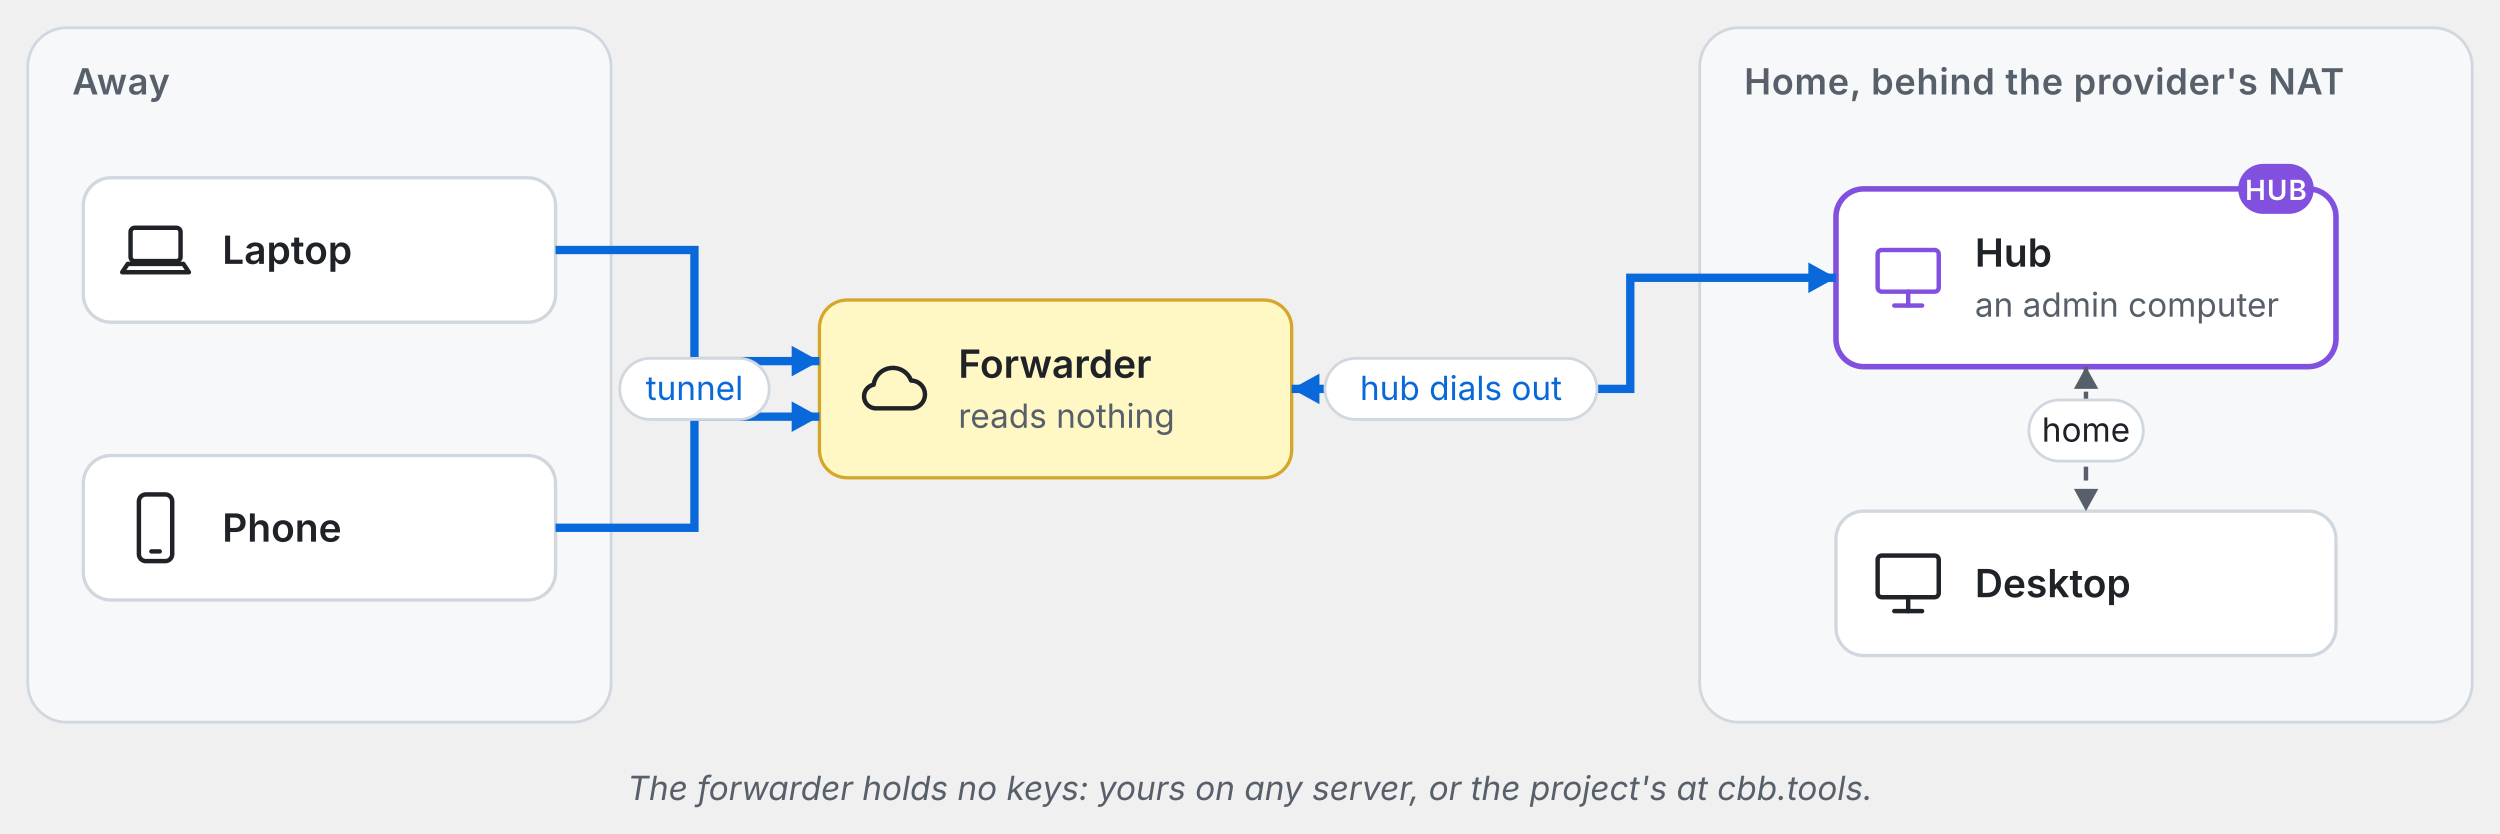
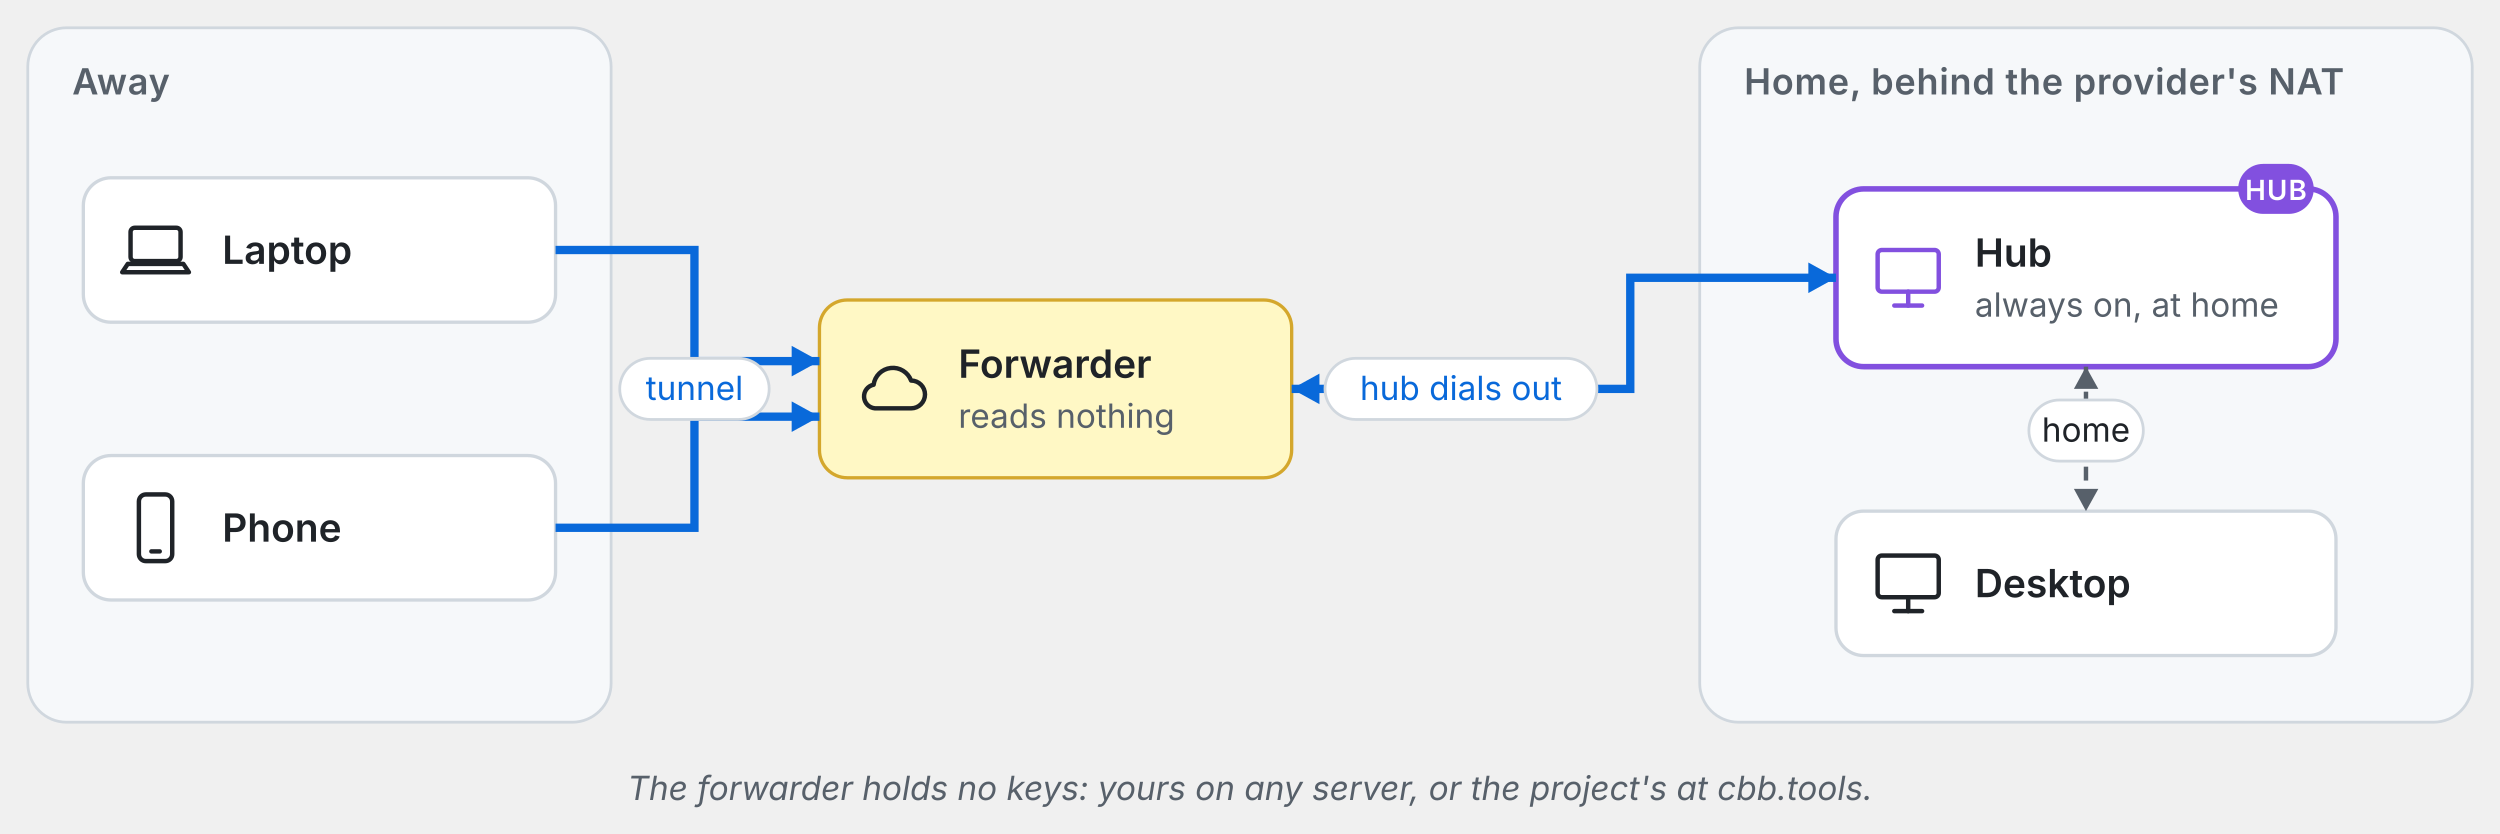
<svg xmlns="http://www.w3.org/2000/svg" width="900" height="300" viewBox="0 0 900 300" role="img" aria-label="When the internet cannot reach the hub, it registers with a forwarder">
  <style>
  .bg { fill: none; }
  .zone { fill: #f6f8fa; stroke: #d0d7de; stroke-width: 1; }
  .zone-t { fill: #57606a; font: 600 13px system-ui, -apple-system, 'Segoe UI', sans-serif; letter-spacing: .02em; }
  .card { fill: #ffffff; stroke: #d0d7de; stroke-width: 1.2; }
  .card.key { stroke: #8250df; stroke-width: 2; }
  .card.srv { fill: #fff8c5; stroke: #d4a72c; }
  .t { fill: #1f2328; font: 600 14px system-ui, -apple-system, 'Segoe UI', sans-serif; }
  .s { fill: #57606a; font: 12px system-ui, -apple-system, 'Segoe UI', sans-serif; }
  .ic { fill: none; stroke: #1f2328; stroke-width: 1.6; stroke-linecap: round; stroke-linejoin: round; }
  .key .ic, .ic.key { stroke: #8250df; }
  .badge { fill: #8250df; }
  .badge-t { fill: #ffffff; font: 600 10px system-ui, -apple-system, 'Segoe UI', sans-serif; letter-spacing: .04em; }
  .e-tunnel { fill: none; stroke: #0969da; stroke-width: 3; }
  .e-home { fill: none; stroke: #57606a; stroke-width: 1.6; stroke-dasharray: 5 4; }
  .e-pair { fill: none; stroke: #8250df; stroke-width: 1.8; }
  .e-e2e { fill: none; stroke: #1a7f37; stroke-width: 1.8; stroke-dasharray: 2 4; stroke-linecap: round; }
  .a-tunnel { fill: #0969da; } .a-home { fill: #57606a; } .a-pair { fill: #8250df; } .a-e2e { fill: #1a7f37; }
  .lbl-bg { fill: #ffffff; stroke: #d0d7de; stroke-width: 1; }
  .lbl { fill: #1f2328; font: 12px system-ui, -apple-system, 'Segoe UI', sans-serif; }
  .lbl.tunnel { fill: #0969da; } .lbl.pair { fill: #8250df; } .lbl.e2e { fill: #1a7f37; }
  .note { fill: #57606a; font: italic 12px system-ui, -apple-system, 'Segoe UI', sans-serif; }
  @media (prefers-color-scheme: dark) {
    .zone { fill: #161b22; stroke: #30363d; }
    .zone-t, .s, .note { fill: #8b949e; }
    .card { fill: #0d1117; stroke: #3d444d; }
    .card.key { stroke: #a371f7; }
    .card.srv { fill: #272115; stroke: #9e6a03; }
    .t, .lbl { fill: #e6edf3; }
    .ic { stroke: #e6edf3; }
    .key .ic, .ic.key { stroke: #a371f7; }
    .badge { fill: #a371f7; }
    .badge-t { fill: #0d1117; }
    .e-tunnel { stroke: #4493f8; } .a-tunnel { fill: #4493f8; } .lbl.tunnel { fill: #4493f8; }
    .e-home { stroke: #8b949e; } .a-home { fill: #8b949e; }
    .e-pair { stroke: #a371f7; } .a-pair { fill: #a371f7; } .lbl.pair { fill: #a371f7; }
    .e-e2e { stroke: #3fb950; } .a-e2e { fill: #3fb950; } .lbl.e2e { fill: #3fb950; }
    .lbl-bg { fill: #0d1117; stroke: #3d444d; }
  }
</style>
  <rect class="zone" x="10" y="10" width="210" height="250" rx="14" />
  <text class="zone-t" x="26" y="34">Away</text>
  <rect class="zone" x="611.9" y="10" width="278.1" height="250" rx="14" />
  <text class="zone-t" x="627.9" y="34">Home, behind the provider's NAT</text>
  <g class="">
    <rect class="card " x="30.0" y="64.0" width="170" height="52" rx="10" />
    <g transform="translate(42.0,76)" class="ic">
      <rect x="5" y="6" width="18" height="12" rx="1.5" />
      <path d="M2 22h24l-2 -3H4z" />
    </g>
    <text class="t" x="80.0" y="95">Laptop</text>
  </g>
  <g class="">
    <rect class="card " x="30.0" y="164.0" width="170" height="52" rx="10" />
    <g transform="translate(42.0,176)" class="ic">
      <rect x="8" y="2" width="12" height="24" rx="2.5" />
      <line x1="12.5" y1="22.5" x2="15.5" y2="22.5" />
    </g>
    <text class="t" x="80.0" y="195">Phone</text>
  </g>
  <g class="srv">
    <rect class="card srv" x="295.0" y="108.0" width="170" height="64" rx="10" />
    <g transform="translate(307.0,126)" class="ic">
      <path d="M8 21h13a5 5 0 0 0 0 -10a7 7 0 0 0 -13.5 1.5A4.3 4.3 0 0 0 8 21z" />
    </g>
    <text class="t" x="345.0" y="136">Forwarder</text>
    <text class="s" x="345.0" y="154">reads nothing</text>
  </g>
  <g class="key">
    <rect class="card key" x="660.95" y="68.0" width="180" height="64" rx="10" />
    <g transform="translate(672.95,86)" class="ic">
      <rect x="3" y="4" width="22" height="15" rx="1.5" />
      <line x1="14" y1="19" x2="14" y2="24" />
      <line x1="9" y1="24" x2="19" y2="24" />
    </g>
    <text class="t" x="710.95" y="96">Hub</text>
-     <text class="s" x="710.95" y="114">an admin computer</text>
+     <text class="s" x="710.95" y="114">always on, at home</text>
    <rect class="badge" x="805.75" y="59.0" width="27.2" height="18" rx="9" />
    <text class="badge-t" x="819.35" y="72.0" text-anchor="middle">HUB</text>
  </g>
  <g class="">
    <rect class="card " x="660.95" y="184.0" width="180" height="52" rx="10" />
    <g transform="translate(672.95,196)" class="ic">
      <rect x="3" y="4" width="22" height="15" rx="1.5" />
      <line x1="14" y1="19" x2="14" y2="24" />
      <line x1="9" y1="24" x2="19" y2="24" />
    </g>
    <text class="t" x="710.95" y="215">Desktop</text>
  </g>
  <path class="e-tunnel" d="M200.0,90.0 L250,90 L250,130 L295.0,130" />
  <path class="a-tunnel" d="M295.0,130 L285.0,124.5 L285.0,135.5z" />
  <path class="e-tunnel" d="M200.0,190.0 L250,190 L250,150 L295.0,150" />
  <path class="a-tunnel" d="M295.0,150 L285.0,144.5 L285.0,155.5z" />
  <path class="e-tunnel" d="M465.0,140.0 L586.9,140 L586.9,100 L660.95,100.0" />
  <path class="a-tunnel" d="M660.95,100.0 L651.0,94.5 L651.0,105.5z" />
  <path class="a-tunnel" d="M465.0,140.0 L475.0,145.5 L475.0,134.5z" />
  <path class="e-home" d="M750.95,132.0 L750.95,184.0" />
  <path class="a-home" d="M750.95,184.0 L755.4,176.0 L746.6,176.0z" />
  <path class="a-home" d="M750.95,132.0 L746.6,140.0 L755.4,140.0z" />
  <text class="note" x="450.0" y="288" text-anchor="middle">The forwarder holds no keys: yours on any server, or the project's at cbb.tools.</text>
  <rect class="lbl-bg" x="223.1" y="129.0" width="53.8" height="22" rx="11.0" />
  <text class="lbl tunnel" x="250" y="144.0" text-anchor="middle">tunnel</text>
  <rect class="lbl-bg" x="477.0" y="129.0" width="97.9" height="22" rx="11.0" />
  <text class="lbl tunnel" x="525.95" y="144.0" text-anchor="middle">hub dials out</text>
  <rect class="lbl-bg" x="730.4" y="144.0" width="41.2" height="22" rx="11.0" />
  <text class="lbl home" x="750.95" y="159.0" text-anchor="middle">home</text>
</svg>
